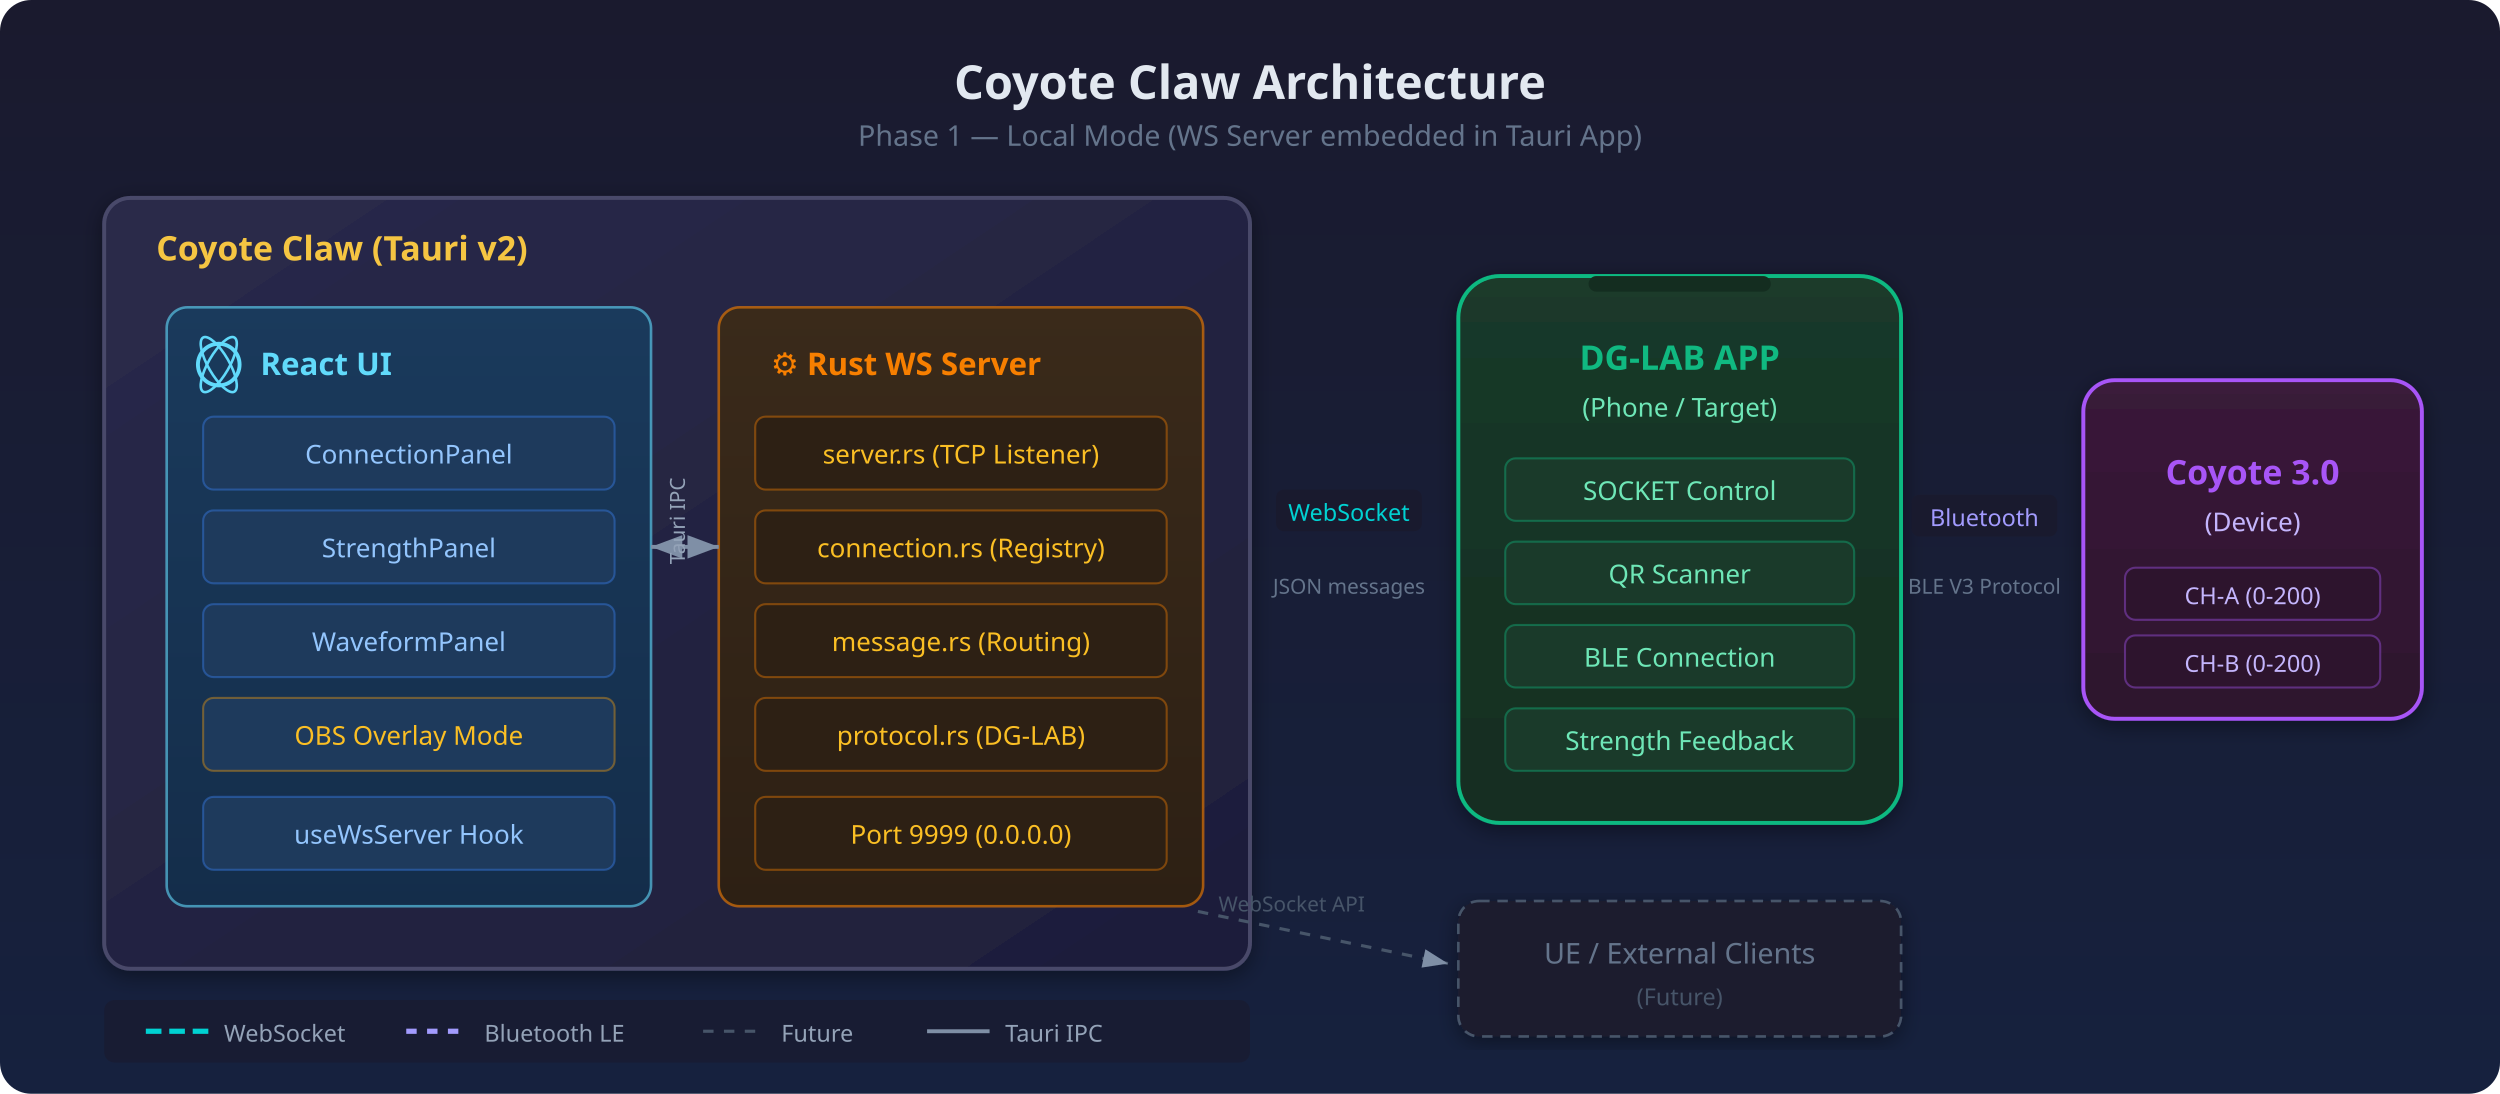
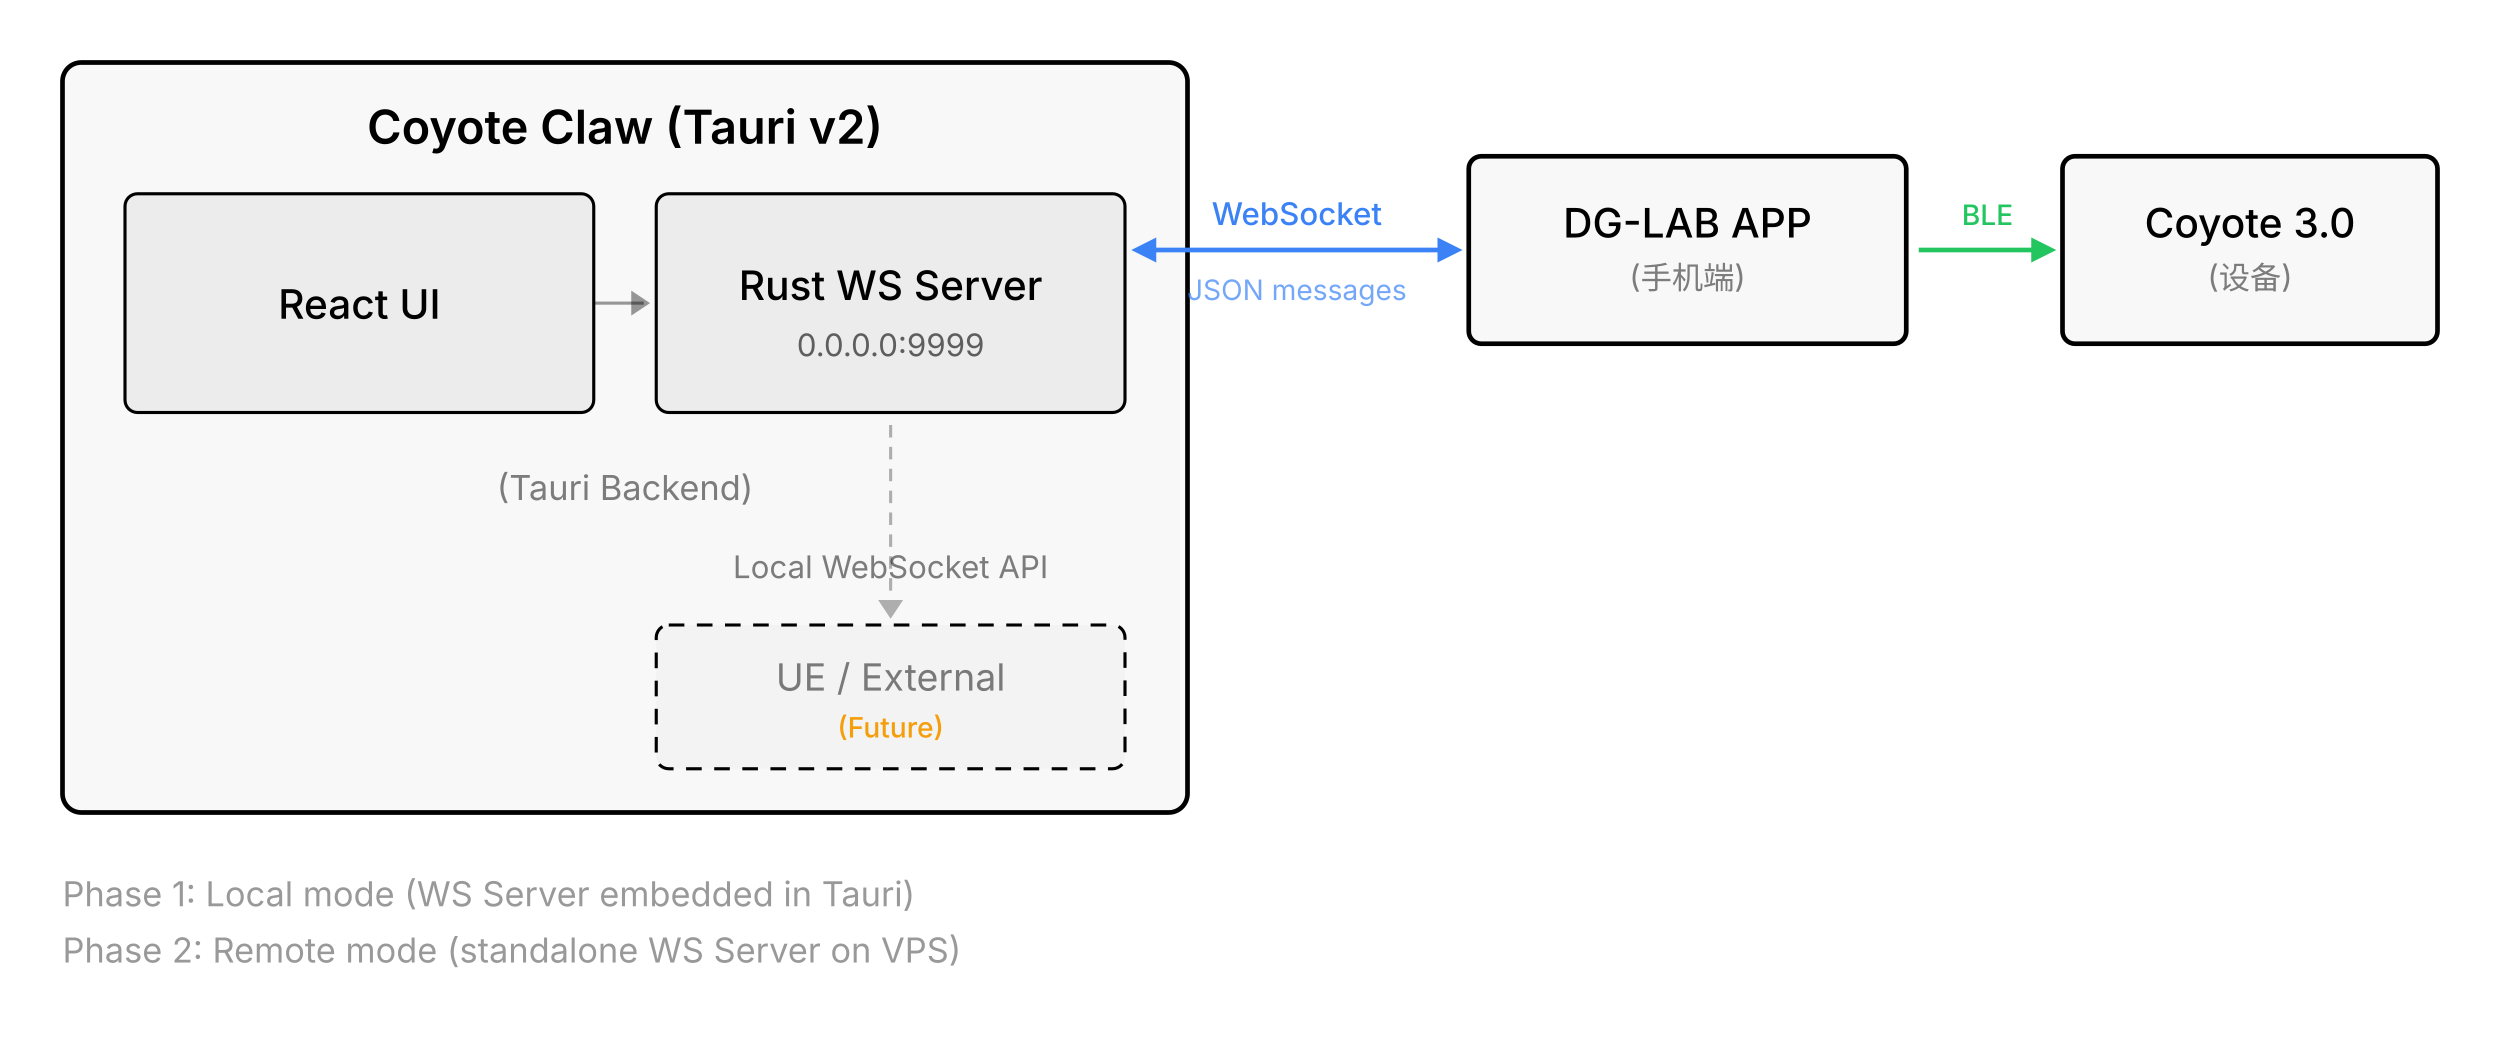
- <svg xmlns="http://www.w3.org/2000/svg" viewBox="0 0 960 420" font-family="'Segoe UI', system-ui, -apple-system, sans-serif">
-   <defs>
-     <linearGradient id="bgGrad" x1="0" y1="0" x2="0" y2="1">
-       <stop offset="0%" stop-color="#1a1a2e" />
-       <stop offset="100%" stop-color="#16213e" />
-     </linearGradient>
-     <linearGradient id="tauriGrad" x1="0" y1="0" x2="1" y2="1">
-       <stop offset="0%" stop-color="#2a2a4a" />
-       <stop offset="100%" stop-color="#1e1e3a" />
-     </linearGradient>
-     <linearGradient id="reactGrad" x1="0" y1="0" x2="0" y2="1">
-       <stop offset="0%" stop-color="#1a3a5c" />
-       <stop offset="100%" stop-color="#142d4a" />
-     </linearGradient>
-     <linearGradient id="rustGrad" x1="0" y1="0" x2="0" y2="1">
-       <stop offset="0%" stop-color="#3a2a1a" />
-       <stop offset="100%" stop-color="#2d2014" />
-     </linearGradient>
-     <linearGradient id="phoneGrad" x1="0" y1="0" x2="0" y2="1">
-       <stop offset="0%" stop-color="#1a3a2a" />
-       <stop offset="100%" stop-color="#142d20" />
-     </linearGradient>
-     <linearGradient id="deviceGrad" x1="0" y1="0" x2="0" y2="1">
-       <stop offset="0%" stop-color="#3a1a3a" />
-       <stop offset="100%" stop-color="#2d142d" />
-     </linearGradient>
-     <filter id="glow">
-       <feGaussianBlur stdDeviation="2" result="blur" />
-       <feMerge>
-         <feMergeNode in="blur" />
-         <feMergeNode in="SourceGraphic" />
-       </feMerge>
-     </filter>
-     <filter id="shadow">
-       <feDropShadow dx="0" dy="2" stdDeviation="4" flood-color="#000" flood-opacity="0.4" />
-     </filter>
-     <marker id="arrowRight" markerWidth="8" markerHeight="6" refX="8" refY="3" orient="auto">
-       <path d="M0,0 L8,3 L0,6" fill="#7f8fa6" />
-     </marker>
-     <marker id="arrowLeft" markerWidth="8" markerHeight="6" refX="0" refY="3" orient="auto">
-       <path d="M8,0 L0,3 L8,6" fill="#7f8fa6" />
-     </marker>
-     <marker id="arrowRightCyan" markerWidth="8" markerHeight="6" refX="8" refY="3" orient="auto">
-       <path d="M0,0 L8,3 L0,6" fill="#00d2d3" />
-     </marker>
-     <marker id="arrowLeftCyan" markerWidth="8" markerHeight="6" refX="0" refY="3" orient="auto">
-       <path d="M8,0 L0,3 L8,6" fill="#00d2d3" />
-     </marker>
-     <marker id="arrowRightPurple" markerWidth="8" markerHeight="6" refX="8" refY="3" orient="auto">
-       <path d="M0,0 L8,3 L0,6" fill="#a29bfe" />
-     </marker>
-   </defs>
-   <rect width="960" height="420" fill="url(#bgGrad)" rx="12" />
-   <text x="480" y="38" text-anchor="middle" fill="#e2e8f0" font-size="18" font-weight="600">Coyote Claw Architecture</text>
-   <text x="480" y="56" text-anchor="middle" fill="#64748b" font-size="11">Phase 1 — Local Mode (WS Server embedded in Tauri App)</text>
-   <rect x="40" y="76" width="440" height="296" rx="10" fill="url(#tauriGrad)" stroke="#4a4a6a" stroke-width="1.5" filter="url(#shadow)" />
-   <text x="60" y="100" fill="#f5c542" font-size="13" font-weight="600">Coyote Claw (Tauri v2)</text>
-   <rect x="64" y="118" width="186" height="230" rx="8" fill="url(#reactGrad)" stroke="#61dafb" stroke-width="1" stroke-opacity="0.6" />
-   <circle cx="84" cy="140" r="8" fill="none" stroke="#61dafb" stroke-width="1.5" />
-   <ellipse cx="84" cy="140" rx="12" ry="4" fill="none" stroke="#61dafb" stroke-width="1" transform="rotate(60,84,140)" />
-   <ellipse cx="84" cy="140" rx="12" ry="4" fill="none" stroke="#61dafb" stroke-width="1" transform="rotate(-60,84,140)" />
-   <text x="100" y="144" fill="#61dafb" font-size="12" font-weight="600">React UI</text>
-   <rect x="78" y="160" width="158" height="28" rx="4" fill="#1e3a5c" stroke="#3b82f6" stroke-width="0.8" stroke-opacity="0.4" />
-   <text x="157" y="178" text-anchor="middle" fill="#93c5fd" font-size="10">ConnectionPanel</text>
-   <rect x="78" y="196" width="158" height="28" rx="4" fill="#1e3a5c" stroke="#3b82f6" stroke-width="0.8" stroke-opacity="0.4" />
-   <text x="157" y="214" text-anchor="middle" fill="#93c5fd" font-size="10">StrengthPanel</text>
-   <rect x="78" y="232" width="158" height="28" rx="4" fill="#1e3a5c" stroke="#3b82f6" stroke-width="0.8" stroke-opacity="0.4" />
-   <text x="157" y="250" text-anchor="middle" fill="#93c5fd" font-size="10">WaveformPanel</text>
-   <rect x="78" y="268" width="158" height="28" rx="4" fill="#1e3a5c" stroke="#f59e0b" stroke-width="0.8" stroke-opacity="0.4" />
-   <text x="157" y="286" text-anchor="middle" fill="#fbbf24" font-size="10">OBS Overlay Mode</text>
-   <rect x="78" y="306" width="158" height="28" rx="4" fill="#1e3a5c" stroke="#3b82f6" stroke-width="0.8" stroke-opacity="0.4" />
-   <text x="157" y="324" text-anchor="middle" fill="#93c5fd" font-size="10">useWsServer Hook</text>
-   <rect x="276" y="118" width="186" height="230" rx="8" fill="url(#rustGrad)" stroke="#f77f00" stroke-width="1" stroke-opacity="0.6" />
-   <text x="296" y="144" fill="#f77f00" font-size="12" font-weight="600">⚙ Rust WS Server</text>
-   <rect x="290" y="160" width="158" height="28" rx="4" fill="#2d2014" stroke="#f77f00" stroke-width="0.8" stroke-opacity="0.4" />
-   <text x="369" y="178" text-anchor="middle" fill="#fbbf24" font-size="10">server.rs (TCP Listener)</text>
-   <rect x="290" y="196" width="158" height="28" rx="4" fill="#2d2014" stroke="#f77f00" stroke-width="0.8" stroke-opacity="0.4" />
-   <text x="369" y="214" text-anchor="middle" fill="#fbbf24" font-size="10">connection.rs (Registry)</text>
-   <rect x="290" y="232" width="158" height="28" rx="4" fill="#2d2014" stroke="#f77f00" stroke-width="0.8" stroke-opacity="0.4" />
-   <text x="369" y="250" text-anchor="middle" fill="#fbbf24" font-size="10">message.rs (Routing)</text>
-   <rect x="290" y="268" width="158" height="28" rx="4" fill="#2d2014" stroke="#f77f00" stroke-width="0.8" stroke-opacity="0.4" />
-   <text x="369" y="286" text-anchor="middle" fill="#fbbf24" font-size="10">protocol.rs (DG-LAB)</text>
-   <rect x="290" y="306" width="158" height="28" rx="4" fill="#2d2014" stroke="#f77f00" stroke-width="0.8" stroke-opacity="0.4" />
-   <text x="369" y="324" text-anchor="middle" fill="#fbbf24" font-size="10">Port 9999 (0.0.0.0)</text>
-   <line x1="250" y1="210" x2="276" y2="210" stroke="#7f8fa6" stroke-width="1.5" marker-end="url(#arrowRight)" marker-start="url(#arrowLeft)" />
-   <text x="263" y="200" text-anchor="middle" fill="#94a3b8" font-size="8" transform="rotate(-90,263,200)">Tauri IPC</text>
-   <rect x="560" y="106" width="170" height="210" rx="16" fill="url(#phoneGrad)" stroke="#10b981" stroke-width="1.5" filter="url(#shadow)" />
-   <rect x="610" y="106" width="70" height="6" rx="3" fill="#142d20" />
-   <text x="645" y="142" text-anchor="middle" fill="#10b981" font-size="13" font-weight="600">DG-LAB APP</text>
-   <text x="645" y="160" text-anchor="middle" fill="#6ee7b7" font-size="10">(Phone / Target)</text>
-   <rect x="578" y="176" width="134" height="24" rx="4" fill="#1a3a2a" stroke="#10b981" stroke-width="0.8" stroke-opacity="0.4" />
-   <text x="645" y="192" text-anchor="middle" fill="#6ee7b7" font-size="10">SOCKET Control</text>
-   <rect x="578" y="208" width="134" height="24" rx="4" fill="#1a3a2a" stroke="#10b981" stroke-width="0.8" stroke-opacity="0.4" />
-   <text x="645" y="224" text-anchor="middle" fill="#6ee7b7" font-size="10">QR Scanner</text>
-   <rect x="578" y="240" width="134" height="24" rx="4" fill="#1a3a2a" stroke="#10b981" stroke-width="0.8" stroke-opacity="0.4" />
-   <text x="645" y="256" text-anchor="middle" fill="#6ee7b7" font-size="10">BLE Connection</text>
-   <rect x="578" y="272" width="134" height="24" rx="4" fill="#1a3a2a" stroke="#10b981" stroke-width="0.8" stroke-opacity="0.4" />
-   <text x="645" y="288" text-anchor="middle" fill="#6ee7b7" font-size="10">Strength Feedback</text>
-   <rect x="800" y="146" width="130" height="130" rx="12" fill="url(#deviceGrad)" stroke="#a855f7" stroke-width="1.5" filter="url(#shadow)" />
-   <text x="865" y="186" text-anchor="middle" fill="#a855f7" font-size="13" font-weight="600">Coyote 3.0</text>
-   <text x="865" y="204" text-anchor="middle" fill="#c4b5fd" font-size="10">(Device)</text>
-   <rect x="816" y="218" width="98" height="20" rx="4" fill="#2d142d" stroke="#a855f7" stroke-width="0.8" stroke-opacity="0.4" />
-   <text x="865" y="232" text-anchor="middle" fill="#c4b5fd" font-size="9">CH-A (0-200)</text>
-   <rect x="816" y="244" width="98" height="20" rx="4" fill="#2d142d" stroke="#a855f7" stroke-width="0.8" stroke-opacity="0.4" />
-   <text x="865" y="258" text-anchor="middle" fill="#c4b5fd" font-size="9">CH-B (0-200)</text>
-   <line x1="480" y1="208" x2="556" y2="208" stroke="#00d2d3" stroke-width="2" stroke-dasharray="6,3" marker-end="url(#arrowRightCyan)" marker-start="url(#arrowLeftCyan)" filter="url(#glow)" />
-   <rect x="490" y="188" width="56" height="16" rx="3" fill="#1a1a2e" fill-opacity="0.9" />
-   <text x="518" y="200" text-anchor="middle" fill="#00d2d3" font-size="9" font-weight="500">WebSocket</text>
-   <text x="518" y="228" text-anchor="middle" fill="#64748b" font-size="8">JSON messages</text>
-   <line x1="730" y1="210" x2="796" y2="210" stroke="#a29bfe" stroke-width="2" stroke-dasharray="4,4" marker-end="url(#arrowRightPurple)" filter="url(#glow)" />
-   <rect x="734" y="190" width="56" height="16" rx="3" fill="#1a1a2e" fill-opacity="0.9" />
-   <text x="762" y="202" text-anchor="middle" fill="#a29bfe" font-size="9" font-weight="500">Bluetooth</text>
-   <text x="762" y="228" text-anchor="middle" fill="#64748b" font-size="8">BLE V3 Protocol</text>
-   <rect x="560" y="346" width="170" height="52" rx="8" fill="#1a1a2e" stroke="#475569" stroke-width="1" stroke-dasharray="4,3" filter="url(#shadow)" />
-   <text x="645" y="370" text-anchor="middle" fill="#64748b" font-size="11">UE / External Clients</text>
-   <text x="645" y="386" text-anchor="middle" fill="#475569" font-size="9">(Future)</text>
-   <line x1="460" y1="350" x2="556" y2="370" stroke="#475569" stroke-width="1.2" stroke-dasharray="4,4" marker-end="url(#arrowRight)" />
-   <text x="496" y="350" text-anchor="middle" fill="#475569" font-size="8">WebSocket API</text>
-   <rect x="40" y="384" width="440" height="24" rx="4" fill="#1a1a2e" fill-opacity="0.6" />
-   <line x1="56" y1="396" x2="80" y2="396" stroke="#00d2d3" stroke-width="2" stroke-dasharray="6,3" />
-   <text x="86" y="400" fill="#94a3b8" font-size="9">WebSocket</text>
-   <line x1="156" y1="396" x2="180" y2="396" stroke="#a29bfe" stroke-width="2" stroke-dasharray="4,4" />
-   <text x="186" y="400" fill="#94a3b8" font-size="9">Bluetooth LE</text>
-   <line x1="270" y1="396" x2="294" y2="396" stroke="#475569" stroke-width="1.2" stroke-dasharray="4,4" />
-   <text x="300" y="400" fill="#94a3b8" font-size="9">Future</text>
-   <line x1="356" y1="396" x2="380" y2="396" stroke="#7f8fa6" stroke-width="1.5" />
-   <text x="386" y="400" fill="#94a3b8" font-size="9">Tauri IPC</text>
+ <svg xmlns="http://www.w3.org/2000/svg" viewBox="0 0 800 340" font-family="system-ui, -apple-system, sans-serif" font-size="13">
+   <rect x="20" y="20" width="360" height="240" rx="6" stroke="currentColor" stroke-width="1.5" fill="currentColor" fill-opacity="0.03" />
+   <text x="200" y="46" text-anchor="middle" font-size="15" font-weight="600" fill="currentColor">Coyote Claw (Tauri v2)</text>
+   <rect x="40" y="62" width="150" height="70" rx="4" stroke="currentColor" stroke-width="1" fill="currentColor" fill-opacity="0.05" />
+   <text x="115" y="102" text-anchor="middle" font-size="13" font-weight="500" fill="currentColor">React UI</text>
+   <rect x="210" y="62" width="150" height="70" rx="4" stroke="currentColor" stroke-width="1" fill="currentColor" fill-opacity="0.05" />
+   <text x="285" y="96" text-anchor="middle" font-size="13" font-weight="500" fill="currentColor">Rust WS Server</text>
+   <text x="285" y="114" text-anchor="middle" font-size="10" fill="currentColor" opacity="0.6">0.0.0.0:9999</text>
+   <line x1="190" y1="97" x2="206" y2="97" stroke="currentColor" stroke-width="1" opacity="0.4" />
+   <polygon points="208,97 202,93 202,101" fill="currentColor" opacity="0.4" />
+   <text x="200" y="160" text-anchor="middle" font-size="11" fill="currentColor" opacity="0.5">(Tauri Backend)</text>
+   <rect x="470" y="50" width="140" height="60" rx="4" stroke="currentColor" stroke-width="1.5" fill="currentColor" fill-opacity="0.03" />
+   <text x="540" y="76" text-anchor="middle" font-size="13" font-weight="500" fill="currentColor">DG-LAB APP</text>
+   <text x="540" y="92" text-anchor="middle" font-size="10" fill="currentColor" opacity="0.5">(手机端)</text>
+   <line x1="364" y1="80" x2="466" y2="80" stroke="#3b82f6" stroke-width="1.5" />
+   <polygon points="468,80 460,76 460,84" fill="#3b82f6" />
+   <polygon points="362,80 370,76 370,84" fill="#3b82f6" />
+   <text x="415" y="72" text-anchor="middle" font-size="10" fill="#3b82f6" font-weight="500">WebSocket</text>
+   <text x="415" y="96" text-anchor="middle" font-size="9" fill="#3b82f6" opacity="0.7">JSON messages</text>
+   <rect x="660" y="50" width="120" height="60" rx="4" stroke="currentColor" stroke-width="1.5" fill="currentColor" fill-opacity="0.03" />
+   <text x="720" y="76" text-anchor="middle" font-size="13" font-weight="500" fill="currentColor">Coyote 3.0</text>
+   <text x="720" y="92" text-anchor="middle" font-size="10" fill="currentColor" opacity="0.5">(设备)</text>
+   <line x1="614" y1="80" x2="656" y2="80" stroke="#22c55e" stroke-width="1.5" />
+   <polygon points="658,80 650,76 650,84" fill="#22c55e" />
+   <text x="636" y="72" text-anchor="middle" font-size="9" fill="#22c55e" font-weight="500">BLE</text>
+   <line x1="285" y1="136" x2="285" y2="190" stroke="currentColor" stroke-width="1" stroke-dasharray="4,3" opacity="0.3" />
+   <text x="285" y="185" text-anchor="middle" font-size="10" fill="currentColor" opacity="0.5">Local WebSocket API</text>
+   <rect x="210" y="200" width="150" height="46" rx="4" stroke="currentColor" stroke-width="1" stroke-dasharray="5,4" fill="currentColor" fill-opacity="0.02" />
+   <text x="285" y="221" text-anchor="middle" font-size="12" fill="currentColor" opacity="0.5">UE / External</text>
+   <text x="285" y="236" text-anchor="middle" font-size="9" fill="#f59e0b" font-weight="500">(Future)</text>
+   <polygon points="285,198 281,192 289,192" fill="currentColor" opacity="0.3" />
+   <text x="20" y="290" font-size="11" fill="currentColor" opacity="0.4">Phase 1: Local mode (WS Server embedded in Tauri)</text>
+   <text x="20" y="308" font-size="11" fill="currentColor" opacity="0.4">Phase 2: Remote mode (standalone WS Server on VPS)</text>
</svg>
